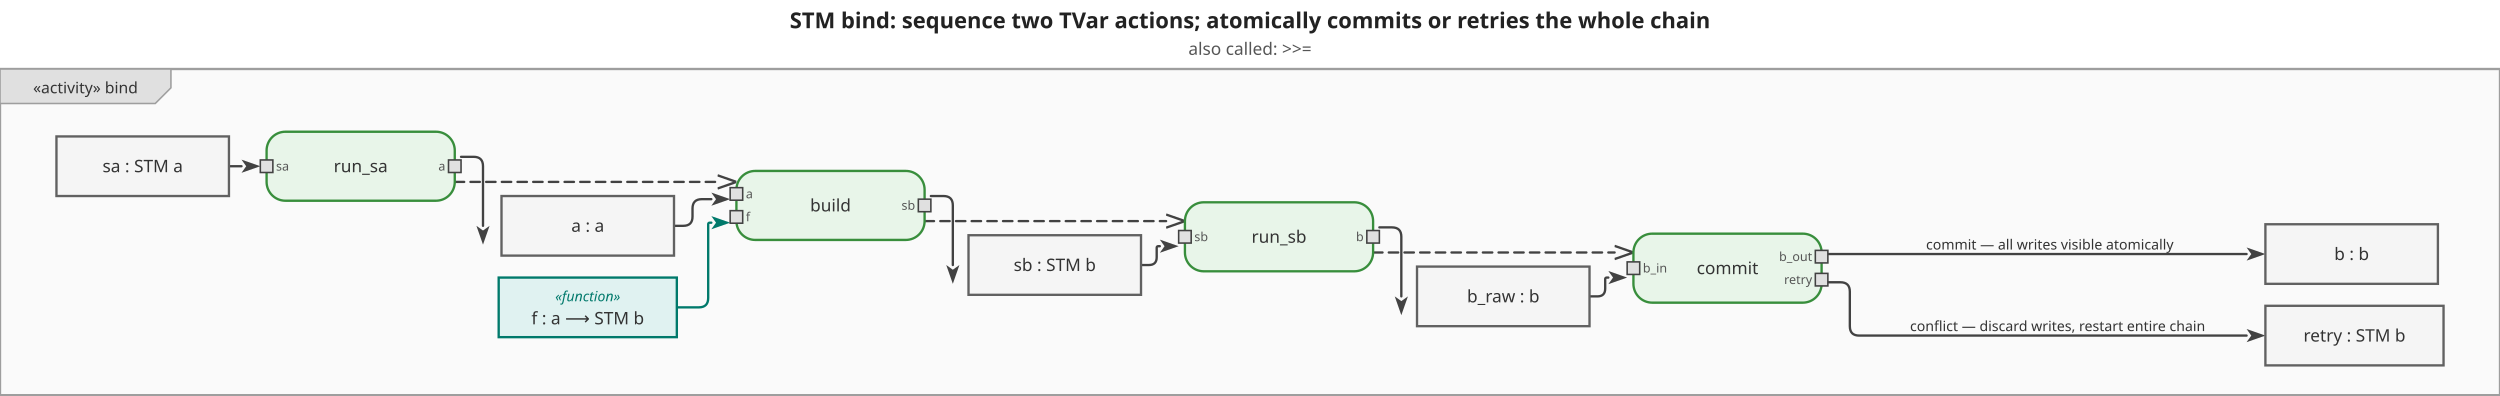
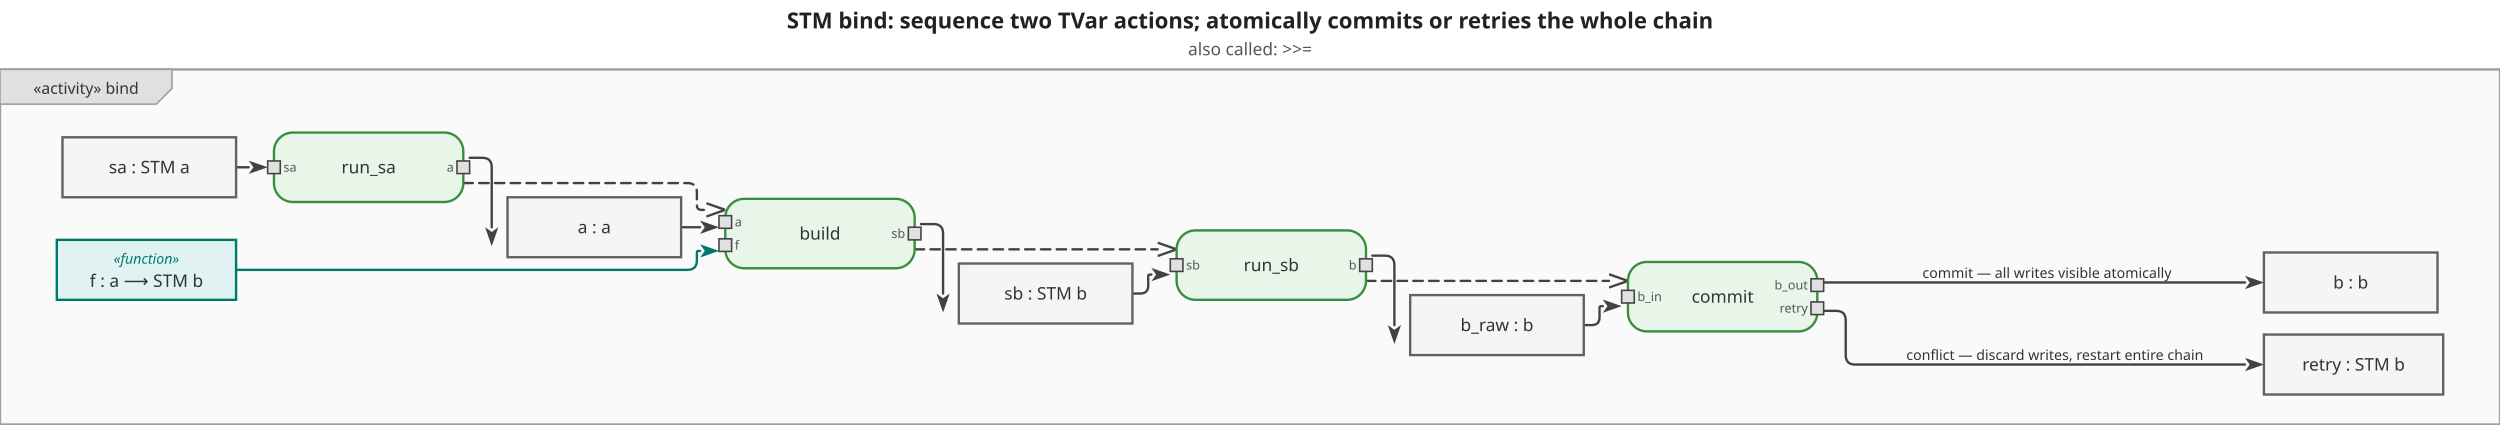
- <svg xmlns="http://www.w3.org/2000/svg" viewBox="0 0 1594.2 252" width="1594.2" height="252">
+ <svg xmlns="http://www.w3.org/2000/svg" viewBox="0 0 1584.2 269" width="1584.2" height="269">
  <defs>
    <marker id="arrowFilled" viewBox="0 0 10 10" refX="0" refY="5" markerWidth="8" markerHeight="8" orient="auto-start-reverse">
      <path d="M0,1.5 L10,5 L0,8.5 L2.5,5 Z" fill="#424242" />
    </marker>
    <marker id="arrowOpen" viewBox="0 0 10 10" refX="0" refY="5" markerWidth="8" markerHeight="8" orient="auto-start-reverse">
      <path d="M0,1.5 L10,5 L0,8.5" fill="none" stroke="#424242" stroke-width="1.25" />
    </marker>
    <marker id="arrowHof" viewBox="0 0 10 10" refX="0" refY="5" markerWidth="8" markerHeight="8" orient="auto-start-reverse">
      <path d="M0,1.5 L10,5 L0,8.5 L2.5,5 Z" fill="#00796b" />
    </marker>
  </defs>
-   <rect width="1594.2" height="252" fill="white" />
-   <text x="797.1" y="18" text-anchor="middle" font-size="14" font-weight="bold" font-family="sans-serif" fill="#222">STM bind: sequence two TVar actions; atomically commits or retries the whole chain</text>
-   <text x="797.1" y="35" text-anchor="middle" font-size="11" font-weight="normal" font-family="sans-serif" fill="#555">also called: &gt;&gt;=</text>
+   <rect width="1584.2" height="269" fill="white" />
+   <text x="792.1" y="18" text-anchor="middle" font-size="14" font-weight="bold" font-family="sans-serif" fill="#222">STM bind: sequence two TVar actions; atomically commits or retries the whole chain</text>
+   <text x="792.1" y="35" text-anchor="middle" font-size="11" font-weight="normal" font-family="sans-serif" fill="#555">also called: &gt;&gt;=</text>
  <g transform="translate(0,44)">
-     <rect x="0" y="0" width="1594.2" height="208" fill="#fafafa" stroke="#9e9e9e" stroke-width="1.5" />
+     <rect x="0" y="0" width="1584.2" height="225" fill="#fafafa" stroke="#9e9e9e" stroke-width="1.5" />
    <g class="diagram-frame-tab tab-activity">
      <path d="M0,0 L109,0 L109,12 L99,22 L0,22 Z" fill="#e0e0e0" stroke="#9e9e9e" stroke-width="1" />
      <text x="54.5" y="12" text-anchor="middle" font-size="10" font-family="sans-serif" dominant-baseline="middle" fill="#333">«activity» bind</text>
    </g>
    <g class="edge">
-       <path d="M146.0,62.0 L154.0,62.0" fill="none" stroke="#424242" stroke-width="1.5" stroke-linejoin="round" stroke-linecap="round" marker-end="url(#arrowFilled)" />
+       <path d="M149.6,62.0 L157.6,62.0" fill="none" stroke="#424242" stroke-width="1.5" stroke-linejoin="round" stroke-linecap="round" marker-end="url(#arrowFilled)" />
    </g>
    <g class="edge">
-       <path d="M294.0,56.0 L302.0,56.0 Q308.0,56.0 308.0,62.0 L308.0,100.0 L308.0,100.0" fill="none" stroke="#424242" stroke-width="1.5" stroke-linejoin="round" stroke-linecap="round" marker-end="url(#arrowFilled)" />
+       <path d="M297.6,56.0 L305.6,56.0 Q311.6,56.0 311.6,62.0 L311.6,100.0 L311.6,100.0" fill="none" stroke="#424242" stroke-width="1.5" stroke-linejoin="round" stroke-linecap="round" marker-end="url(#arrowFilled)" />
    </g>
    <g class="edge">
-       <path d="M429.8,100.0 L435.7,100.0 Q441.6,100.0 441.6,94.1 L441.6,89.0 Q441.6,83.0 447.6,83.0 L453.6,83.0" fill="none" stroke="#424242" stroke-width="1.5" stroke-linejoin="round" stroke-linecap="round" marker-end="url(#arrowFilled)" />
+       <path d="M431.6,100.0 L443.6,100.0" fill="none" stroke="#424242" stroke-width="1.5" stroke-linejoin="round" stroke-linecap="round" marker-end="url(#arrowFilled)" />
    </g>
    <g class="edge hof-edge">
-       <path d="M431.6,152.0 L445.6,152.0 Q451.6,152.0 451.6,146.0 L451.6,99.0 Q451.6,98.0 452.6,98.0 L453.6,98.0" fill="none" stroke="#00796b" stroke-width="1.5" stroke-linejoin="round" stroke-linecap="round" marker-end="url(#arrowHof)" />
+       <path d="M149.6,127.0 L435.6,127.0 Q441.6,127.0 441.6,121.0 L441.6,116.0 Q441.6,115.0 442.6,115.0 L443.6,115.0" fill="none" stroke="#00796b" stroke-width="1.5" stroke-linejoin="round" stroke-linecap="round" marker-end="url(#arrowHof)" />
    </g>
    <g class="edge">
-       <path d="M593.6,81.0 L601.6,81.0 Q607.6,81.0 607.6,87.0 L607.6,125.0 L607.6,125.0" fill="none" stroke="#424242" stroke-width="1.5" stroke-linejoin="round" stroke-linecap="round" marker-end="url(#arrowFilled)" />
+       <path d="M583.6,98.0 L591.6,98.0 Q597.6,98.0 597.6,104.0 L597.6,142.0 L597.6,142.0" fill="none" stroke="#424242" stroke-width="1.5" stroke-linejoin="round" stroke-linecap="round" marker-end="url(#arrowFilled)" />
    </g>
    <g class="edge">
-       <path d="M727.6,125.0 L732.6,125.0 Q737.6,125.0 737.6,120.0 L737.6,114.0 Q737.6,113.0 738.6,113.0 L739.6,113.0" fill="none" stroke="#424242" stroke-width="1.5" stroke-linejoin="round" stroke-linecap="round" marker-end="url(#arrowFilled)" />
+       <path d="M717.6,142.0 L722.6,142.0 Q727.6,142.0 727.6,137.0 L727.6,131.0 Q727.6,130.0 728.6,130.0 L729.6,130.0" fill="none" stroke="#424242" stroke-width="1.5" stroke-linejoin="round" stroke-linecap="round" marker-end="url(#arrowFilled)" />
    </g>
    <g class="edge">
-       <path d="M879.6,101.0 L887.6,101.0 Q893.6,101.0 893.6,107.0 L893.6,145.0 L893.6,145.0" fill="none" stroke="#424242" stroke-width="1.5" stroke-linejoin="round" stroke-linecap="round" marker-end="url(#arrowFilled)" />
+       <path d="M869.6,118.0 L877.6,118.0 Q883.6,118.0 883.6,124.0 L883.6,162.0 L883.6,162.0" fill="none" stroke="#424242" stroke-width="1.5" stroke-linejoin="round" stroke-linecap="round" marker-end="url(#arrowFilled)" />
    </g>
    <g class="edge">
-       <path d="M1013.6,145.0 L1018.6,145.0 Q1023.6,145.0 1023.6,140.0 L1023.6,134.0 Q1023.6,133.0 1024.6,133.0 L1025.6,133.0" fill="none" stroke="#424242" stroke-width="1.5" stroke-linejoin="round" stroke-linecap="round" marker-end="url(#arrowFilled)" />
+       <path d="M1003.6,162.0 L1008.6,162.0 Q1013.6,162.0 1013.6,157.0 L1013.6,151.0 Q1013.6,150.0 1014.6,150.0 L1015.6,150.0" fill="none" stroke="#424242" stroke-width="1.5" stroke-linejoin="round" stroke-linecap="round" marker-end="url(#arrowFilled)" />
    </g>
    <g class="edge">
-       <path d="M1165.6,118.0 L1432.6,118.0" fill="none" stroke="#424242" stroke-width="1.5" stroke-linejoin="round" stroke-linecap="round" marker-end="url(#arrowFilled)" />
-       <text x="1307.1" y="112" text-anchor="middle" dominant-baseline="middle" font-size="9" font-family="sans-serif" fill="#333">commit — all writes visible atomically</text>
+       <path d="M1155.6,135.0 L1422.6,135.0" fill="none" stroke="#424242" stroke-width="1.5" stroke-linejoin="round" stroke-linecap="round" marker-end="url(#arrowFilled)" />
+       <text x="1297.1" y="129" text-anchor="middle" dominant-baseline="middle" font-size="9" font-family="sans-serif" fill="#333">commit — all writes visible atomically</text>
    </g>
    <g class="edge">
-       <path d="M1165.6,136.0 L1173.6,136.0 Q1179.6,136.0 1179.6,142.0 L1179.6,164.0 Q1179.6,170.0 1185.6,170.0 L1432.6,170.0" fill="none" stroke="#424242" stroke-width="1.5" stroke-linejoin="round" stroke-linecap="round" marker-end="url(#arrowFilled)" />
-       <text x="1312.1" y="164" text-anchor="middle" dominant-baseline="middle" font-size="9" font-family="sans-serif" fill="#333">conflict — discard writes, restart entire chain</text>
+       <path d="M1155.6,153.0 L1163.6,153.0 Q1169.6,153.0 1169.6,159.0 L1169.6,181.0 Q1169.6,187.0 1175.6,187.0 L1422.6,187.0" fill="none" stroke="#424242" stroke-width="1.5" stroke-linejoin="round" stroke-linecap="round" marker-end="url(#arrowFilled)" />
+       <text x="1302.1" y="181" text-anchor="middle" dominant-baseline="middle" font-size="9" font-family="sans-serif" fill="#333">conflict — discard writes, restart entire chain</text>
    </g>
    <g class="edge">
-       <path d="M290.0,72.0 L457.6,72.0" fill="none" stroke="#424242" stroke-width="1.5" stroke-linejoin="round" stroke-linecap="round" marker-end="url(#arrowOpen)" stroke-dasharray="6,4" />
+       <path d="M293.6,72.0 L435.6,72.0 Q441.6,72.0 441.6,78.0 L441.6,86.0 Q441.6,89.0 444.6,89.0 L447.6,89.0" fill="none" stroke="#424242" stroke-width="1.5" stroke-linejoin="round" stroke-linecap="round" marker-end="url(#arrowOpen)" stroke-dasharray="6,4" />
    </g>
    <g class="edge">
-       <path d="M589.6,97.0 L743.6,97.0" fill="none" stroke="#424242" stroke-width="1.5" stroke-linejoin="round" stroke-linecap="round" marker-end="url(#arrowOpen)" stroke-dasharray="6,4" />
+       <path d="M579.6,114.0 L733.6,114.0" fill="none" stroke="#424242" stroke-width="1.5" stroke-linejoin="round" stroke-linecap="round" marker-end="url(#arrowOpen)" stroke-dasharray="6,4" />
    </g>
    <g class="edge">
-       <path d="M875.6,117.0 L1029.6,117.0" fill="none" stroke="#424242" stroke-width="1.5" stroke-linejoin="round" stroke-linecap="round" marker-end="url(#arrowOpen)" stroke-dasharray="6,4" />
+       <path d="M865.6,134.0 L1019.6,134.0" fill="none" stroke="#424242" stroke-width="1.5" stroke-linejoin="round" stroke-linecap="round" marker-end="url(#arrowOpen)" stroke-dasharray="6,4" />
    </g>
    <g class="action-node">
-       <rect x="170" y="40" width="120" height="44" rx="12" fill="#e8f5e9" stroke="#388e3c" stroke-width="1.5" />
-       <text class="action-label" x="230" y="62" text-anchor="middle" font-size="11" font-family="sans-serif" dominant-baseline="middle" fill="#333">run_sa</text>
+       <rect x="173.6" y="40" width="120" height="44" rx="12" fill="#e8f5e9" stroke="#388e3c" stroke-width="1.5" />
+       <text class="action-label" x="233.6" y="62" text-anchor="middle" font-size="11" font-family="sans-serif" dominant-baseline="middle" fill="#333">run_sa</text>
      <g class="pin pin-in">
-         <rect x="166" y="58" width="8" height="8" fill="#e0e0e0" stroke="#424242" stroke-width="1" />
-         <text x="176" y="62" text-anchor="start" font-size="8" font-family="sans-serif" dominant-baseline="middle" fill="#555">sa</text>
+         <rect x="169.6" y="58" width="8" height="8" fill="#e0e0e0" stroke="#424242" stroke-width="1" />
+         <text x="179.6" y="62" text-anchor="start" font-size="8" font-family="sans-serif" dominant-baseline="middle" fill="#555">sa</text>
      </g>
      <g class="pin pin-out">
-         <rect x="286" y="58" width="8" height="8" fill="#e0e0e0" stroke="#424242" stroke-width="1" />
-         <text x="284" y="62" text-anchor="end" font-size="8" font-family="sans-serif" dominant-baseline="middle" fill="#555">a</text>
+         <rect x="289.6" y="58" width="8" height="8" fill="#e0e0e0" stroke="#424242" stroke-width="1" />
+         <text x="287.6" y="62" text-anchor="end" font-size="8" font-family="sans-serif" dominant-baseline="middle" fill="#555">a</text>
      </g>
    </g>
    <g class="action-node">
-       <rect x="469.6" y="65" width="120" height="44" rx="12" fill="#e8f5e9" stroke="#388e3c" stroke-width="1.5" />
-       <text class="action-label" x="529.6" y="87" text-anchor="middle" font-size="11" font-family="sans-serif" dominant-baseline="middle" fill="#333">build</text>
+       <rect x="459.6" y="82" width="120" height="44" rx="12" fill="#e8f5e9" stroke="#388e3c" stroke-width="1.5" />
+       <text class="action-label" x="519.6" y="104" text-anchor="middle" font-size="11" font-family="sans-serif" dominant-baseline="middle" fill="#333">build</text>
      <g class="pin pin-in">
-         <rect x="465.6" y="75.667" width="8" height="8" fill="#e0e0e0" stroke="#424242" stroke-width="1" />
-         <text x="475.6" y="79.667" text-anchor="start" font-size="8" font-family="sans-serif" dominant-baseline="middle" fill="#555">a</text>
+         <rect x="455.6" y="92.667" width="8" height="8" fill="#e0e0e0" stroke="#424242" stroke-width="1" />
+         <text x="465.6" y="96.667" text-anchor="start" font-size="8" font-family="sans-serif" dominant-baseline="middle" fill="#555">a</text>
      </g>
      <g class="pin pin-in">
-         <rect x="465.6" y="90.333" width="8" height="8" fill="#e0e0e0" stroke="#424242" stroke-width="1" />
-         <text x="475.6" y="94.333" text-anchor="start" font-size="8" font-family="sans-serif" dominant-baseline="middle" fill="#555">f</text>
+         <rect x="455.6" y="107.333" width="8" height="8" fill="#e0e0e0" stroke="#424242" stroke-width="1" />
+         <text x="465.6" y="111.333" text-anchor="start" font-size="8" font-family="sans-serif" dominant-baseline="middle" fill="#555">f</text>
      </g>
      <g class="pin pin-out">
-         <rect x="585.6" y="83" width="8" height="8" fill="#e0e0e0" stroke="#424242" stroke-width="1" />
-         <text x="583.6" y="87" text-anchor="end" font-size="8" font-family="sans-serif" dominant-baseline="middle" fill="#555">sb</text>
+         <rect x="575.6" y="100" width="8" height="8" fill="#e0e0e0" stroke="#424242" stroke-width="1" />
+         <text x="573.6" y="104" text-anchor="end" font-size="8" font-family="sans-serif" dominant-baseline="middle" fill="#555">sb</text>
      </g>
    </g>
    <g class="action-node">
-       <rect x="755.6" y="85" width="120" height="44" rx="12" fill="#e8f5e9" stroke="#388e3c" stroke-width="1.5" />
-       <text class="action-label" x="815.6" y="107" text-anchor="middle" font-size="11" font-family="sans-serif" dominant-baseline="middle" fill="#333">run_sb</text>
+       <rect x="745.6" y="102" width="120" height="44" rx="12" fill="#e8f5e9" stroke="#388e3c" stroke-width="1.5" />
+       <text class="action-label" x="805.6" y="124" text-anchor="middle" font-size="11" font-family="sans-serif" dominant-baseline="middle" fill="#333">run_sb</text>
      <g class="pin pin-in">
-         <rect x="751.6" y="103" width="8" height="8" fill="#e0e0e0" stroke="#424242" stroke-width="1" />
-         <text x="761.6" y="107" text-anchor="start" font-size="8" font-family="sans-serif" dominant-baseline="middle" fill="#555">sb</text>
+         <rect x="741.6" y="120" width="8" height="8" fill="#e0e0e0" stroke="#424242" stroke-width="1" />
+         <text x="751.6" y="124" text-anchor="start" font-size="8" font-family="sans-serif" dominant-baseline="middle" fill="#555">sb</text>
      </g>
      <g class="pin pin-out">
-         <rect x="871.6" y="103" width="8" height="8" fill="#e0e0e0" stroke="#424242" stroke-width="1" />
-         <text x="869.6" y="107" text-anchor="end" font-size="8" font-family="sans-serif" dominant-baseline="middle" fill="#555">b</text>
+         <rect x="861.6" y="120" width="8" height="8" fill="#e0e0e0" stroke="#424242" stroke-width="1" />
+         <text x="859.6" y="124" text-anchor="end" font-size="8" font-family="sans-serif" dominant-baseline="middle" fill="#555">b</text>
      </g>
    </g>
    <g class="action-node">
-       <rect x="1041.6" y="105" width="120" height="44" rx="12" fill="#e8f5e9" stroke="#388e3c" stroke-width="1.5" />
-       <text class="action-label" x="1101.6" y="127" text-anchor="middle" font-size="11" font-family="sans-serif" dominant-baseline="middle" fill="#333">commit</text>
+       <rect x="1031.6" y="122" width="120" height="44" rx="12" fill="#e8f5e9" stroke="#388e3c" stroke-width="1.5" />
+       <text class="action-label" x="1091.6" y="144" text-anchor="middle" font-size="11" font-family="sans-serif" dominant-baseline="middle" fill="#333">commit</text>
      <g class="pin pin-in">
-         <rect x="1037.6" y="123" width="8" height="8" fill="#e0e0e0" stroke="#424242" stroke-width="1" />
-         <text x="1047.6" y="127" text-anchor="start" font-size="8" font-family="sans-serif" dominant-baseline="middle" fill="#555">b_in</text>
+         <rect x="1027.6" y="140" width="8" height="8" fill="#e0e0e0" stroke="#424242" stroke-width="1" />
+         <text x="1037.6" y="144" text-anchor="start" font-size="8" font-family="sans-serif" dominant-baseline="middle" fill="#555">b_in</text>
      </g>
      <g class="pin pin-out">
-         <rect x="1157.6" y="115.667" width="8" height="8" fill="#e0e0e0" stroke="#424242" stroke-width="1" />
-         <text x="1155.6" y="119.667" text-anchor="end" font-size="8" font-family="sans-serif" dominant-baseline="middle" fill="#555">b_out</text>
+         <rect x="1147.6" y="132.667" width="8" height="8" fill="#e0e0e0" stroke="#424242" stroke-width="1" />
+         <text x="1145.6" y="136.667" text-anchor="end" font-size="8" font-family="sans-serif" dominant-baseline="middle" fill="#555">b_out</text>
      </g>
      <g class="pin pin-out">
-         <rect x="1157.6" y="130.333" width="8" height="8" fill="#e0e0e0" stroke="#424242" stroke-width="1" />
-         <text x="1155.6" y="134.333" text-anchor="end" font-size="8" font-family="sans-serif" dominant-baseline="middle" fill="#555">retry</text>
+         <rect x="1147.6" y="147.333" width="8" height="8" fill="#e0e0e0" stroke="#424242" stroke-width="1" />
+         <text x="1145.6" y="151.333" text-anchor="end" font-size="8" font-family="sans-serif" dominant-baseline="middle" fill="#555">retry</text>
      </g>
    </g>
    <g class="object-node">
-       <rect x="36" y="43" width="110" height="38" fill="#f5f5f5" stroke="#616161" stroke-width="1.5" />
-       <text x="91" y="62" text-anchor="middle" font-size="11" font-family="sans-serif" dominant-baseline="middle" fill="#333">sa : STM a</text>
+       <rect x="39.6" y="43" width="110" height="38" fill="#f5f5f5" stroke="#616161" stroke-width="1.5" />
+       <text x="94.6" y="62" text-anchor="middle" font-size="11" font-family="sans-serif" dominant-baseline="middle" fill="#333">sa : STM a</text>
    </g>
    <g class="object-node hof">
-       <rect x="318" y="133" width="113.6" height="38" fill="#e0f2f1" stroke="#00796b" stroke-width="1.5" />
-       <text x="374.8" y="145" text-anchor="middle" font-size="9" font-style="italic" font-family="sans-serif" dominant-baseline="middle" fill="#00796b">«function»</text>
-       <text x="374.8" y="159" text-anchor="middle" font-size="11" font-family="sans-serif" dominant-baseline="middle" fill="#333">f : a ⟶ STM b</text>
+       <rect x="36" y="108" width="113.6" height="38" fill="#e0f2f1" stroke="#00796b" stroke-width="1.5" />
+       <text x="92.8" y="120" text-anchor="middle" font-size="9" font-style="italic" font-family="sans-serif" dominant-baseline="middle" fill="#00796b">«function»</text>
+       <text x="92.8" y="134" text-anchor="middle" font-size="11" font-family="sans-serif" dominant-baseline="middle" fill="#333">f : a ⟶ STM b</text>
    </g>
    <g class="object-node">
-       <rect x="319.8" y="81" width="110" height="38" fill="#f5f5f5" stroke="#616161" stroke-width="1.5" />
-       <text x="374.8" y="100" text-anchor="middle" font-size="11" font-family="sans-serif" dominant-baseline="middle" fill="#333">a : a</text>
+       <rect x="321.6" y="81" width="110" height="38" fill="#f5f5f5" stroke="#616161" stroke-width="1.5" />
+       <text x="376.6" y="100" text-anchor="middle" font-size="11" font-family="sans-serif" dominant-baseline="middle" fill="#333">a : a</text>
    </g>
    <g class="object-node">
-       <rect x="617.6" y="106" width="110" height="38" fill="#f5f5f5" stroke="#616161" stroke-width="1.5" />
-       <text x="672.6" y="125" text-anchor="middle" font-size="11" font-family="sans-serif" dominant-baseline="middle" fill="#333">sb : STM b</text>
+       <rect x="607.6" y="123" width="110" height="38" fill="#f5f5f5" stroke="#616161" stroke-width="1.5" />
+       <text x="662.6" y="142" text-anchor="middle" font-size="11" font-family="sans-serif" dominant-baseline="middle" fill="#333">sb : STM b</text>
    </g>
    <g class="object-node">
-       <rect x="903.6" y="126" width="110" height="38" fill="#f5f5f5" stroke="#616161" stroke-width="1.5" />
-       <text x="958.6" y="145" text-anchor="middle" font-size="11" font-family="sans-serif" dominant-baseline="middle" fill="#333">b_raw : b</text>
+       <rect x="893.6" y="143" width="110" height="38" fill="#f5f5f5" stroke="#616161" stroke-width="1.5" />
+       <text x="948.6" y="162" text-anchor="middle" font-size="11" font-family="sans-serif" dominant-baseline="middle" fill="#333">b_raw : b</text>
    </g>
    <g class="object-node">
-       <rect x="1444.6" y="99" width="110" height="38" fill="#f5f5f5" stroke="#616161" stroke-width="1.5" />
-       <text x="1499.6" y="118" text-anchor="middle" font-size="11" font-family="sans-serif" dominant-baseline="middle" fill="#333">b : b</text>
+       <rect x="1434.6" y="116" width="110" height="38" fill="#f5f5f5" stroke="#616161" stroke-width="1.5" />
+       <text x="1489.6" y="135" text-anchor="middle" font-size="11" font-family="sans-serif" dominant-baseline="middle" fill="#333">b : b</text>
    </g>
    <g class="object-node">
-       <rect x="1444.6" y="151" width="113.6" height="38" fill="#f5f5f5" stroke="#616161" stroke-width="1.5" />
-       <text x="1501.4" y="170" text-anchor="middle" font-size="11" font-family="sans-serif" dominant-baseline="middle" fill="#333">retry : STM b</text>
+       <rect x="1434.6" y="168" width="113.6" height="38" fill="#f5f5f5" stroke="#616161" stroke-width="1.5" />
+       <text x="1491.4" y="187" text-anchor="middle" font-size="11" font-family="sans-serif" dominant-baseline="middle" fill="#333">retry : STM b</text>
    </g>
  </g>
</svg>
